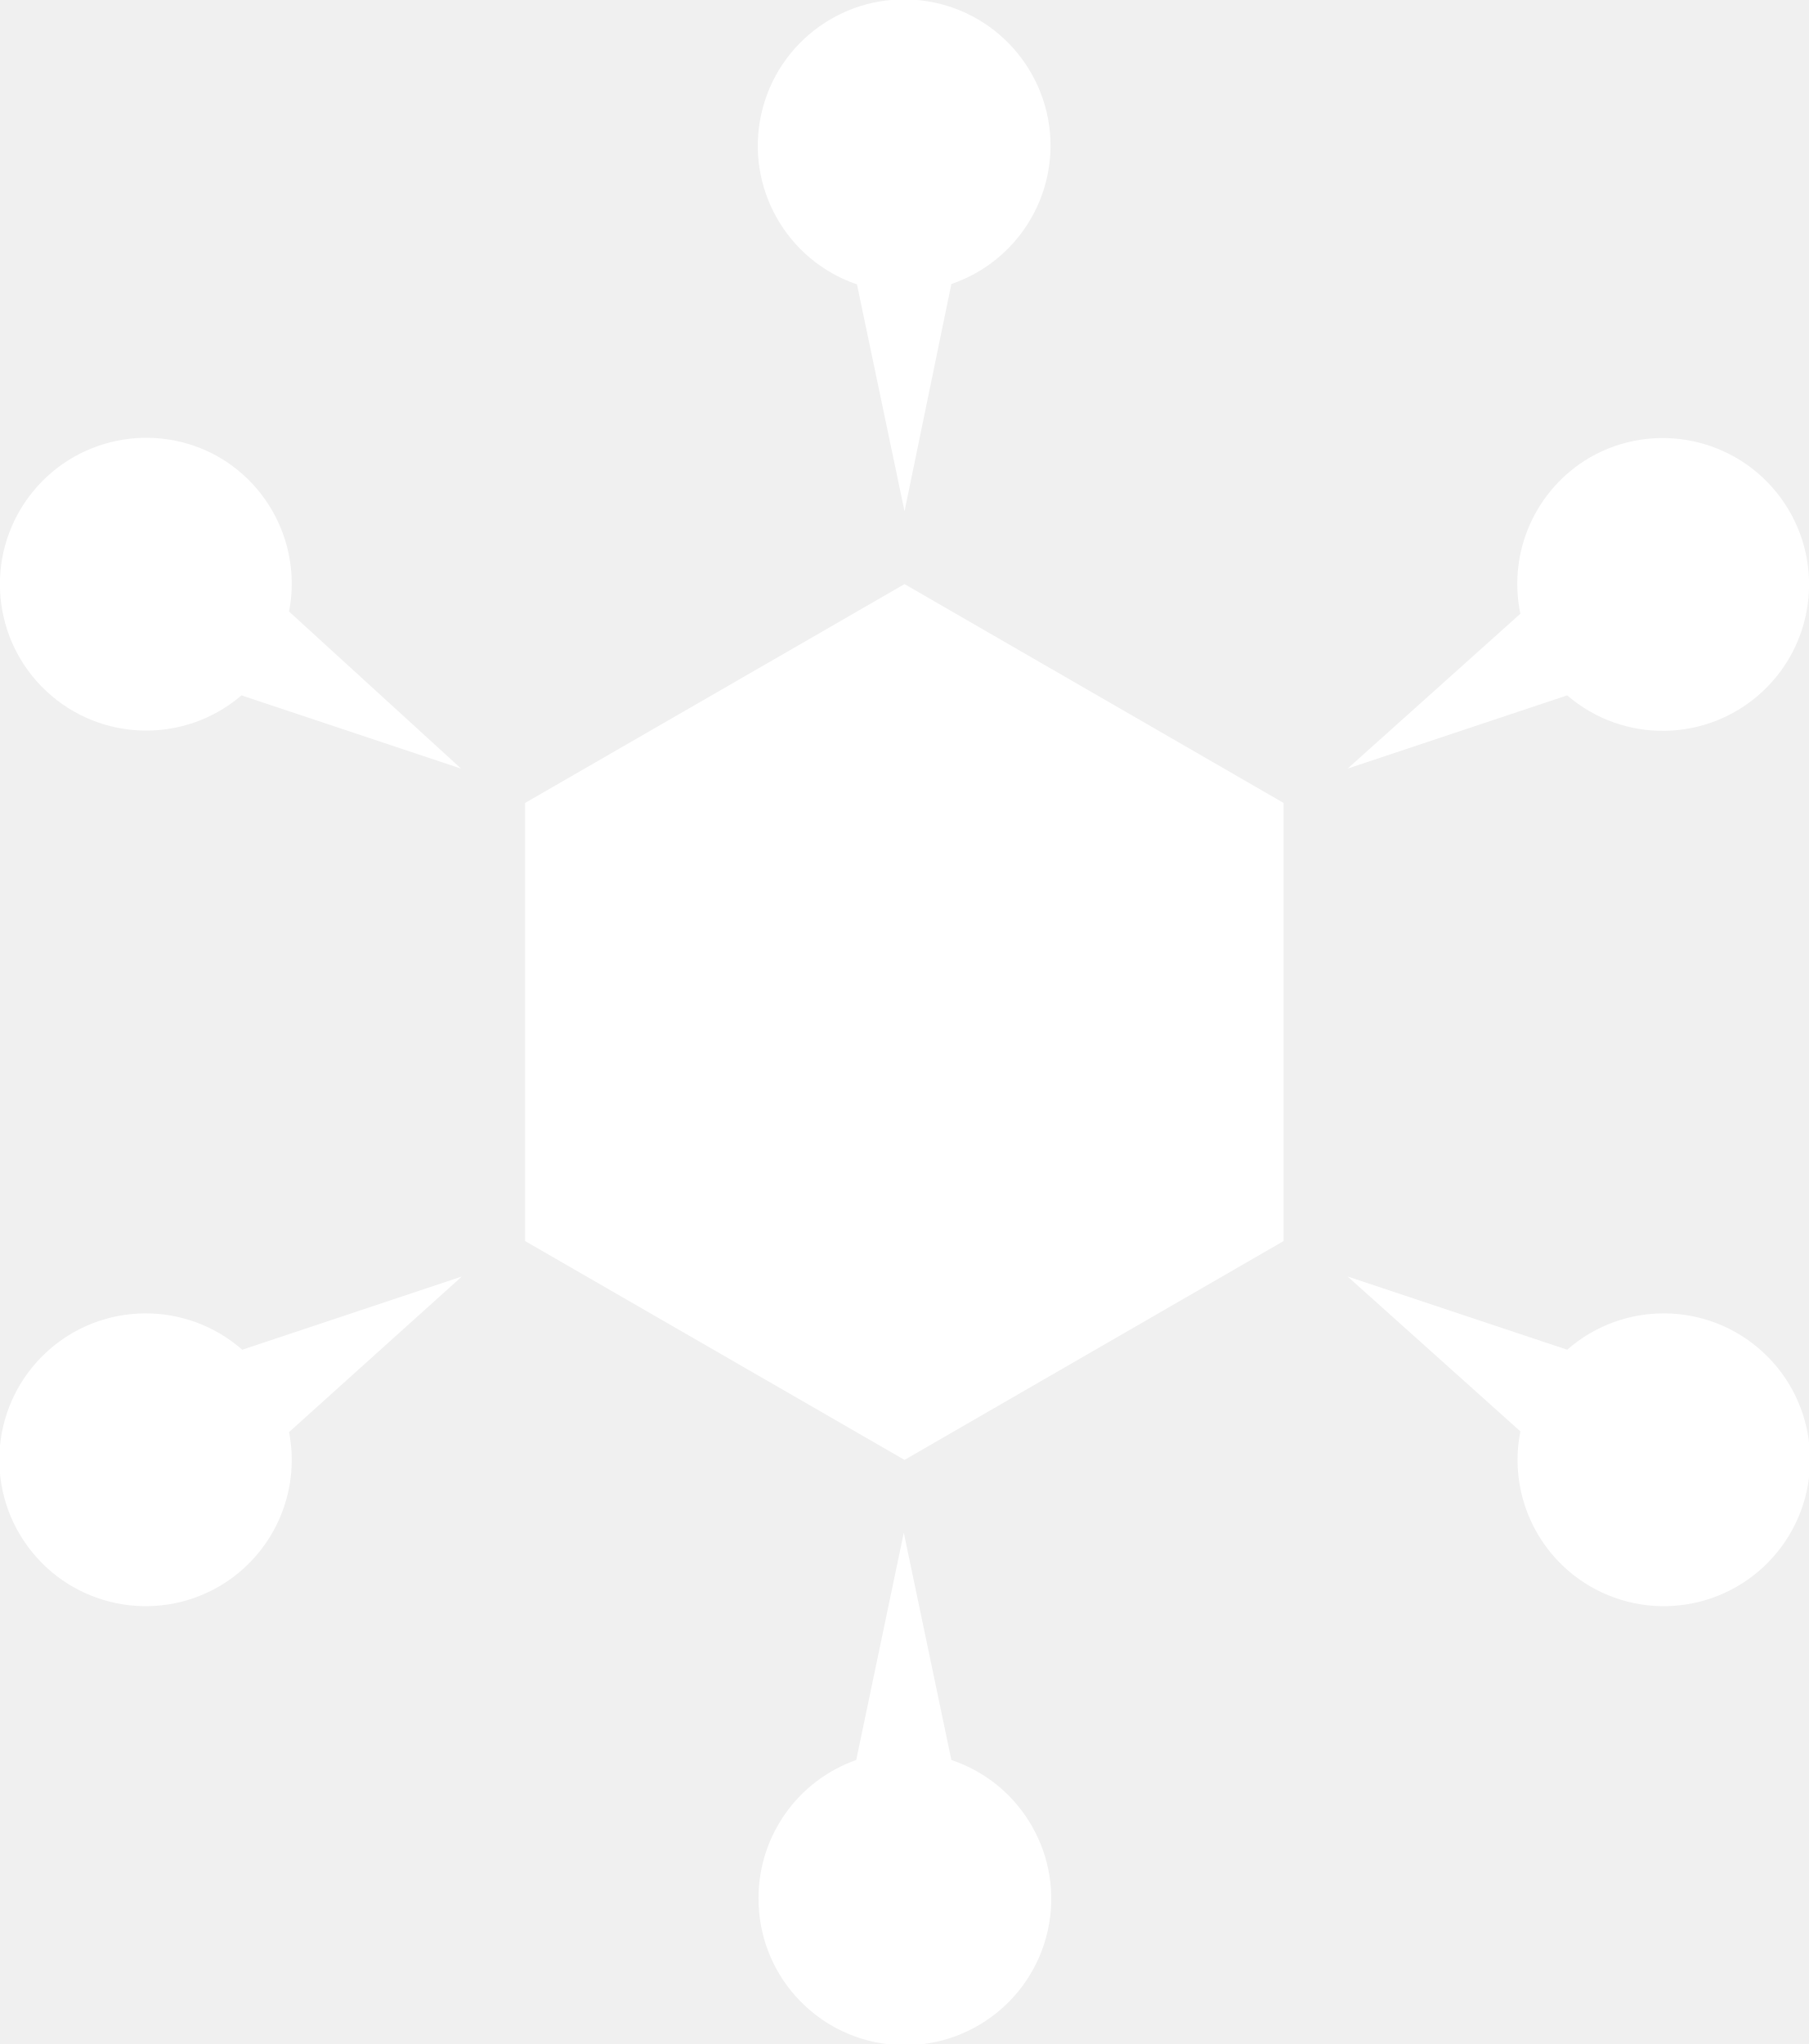
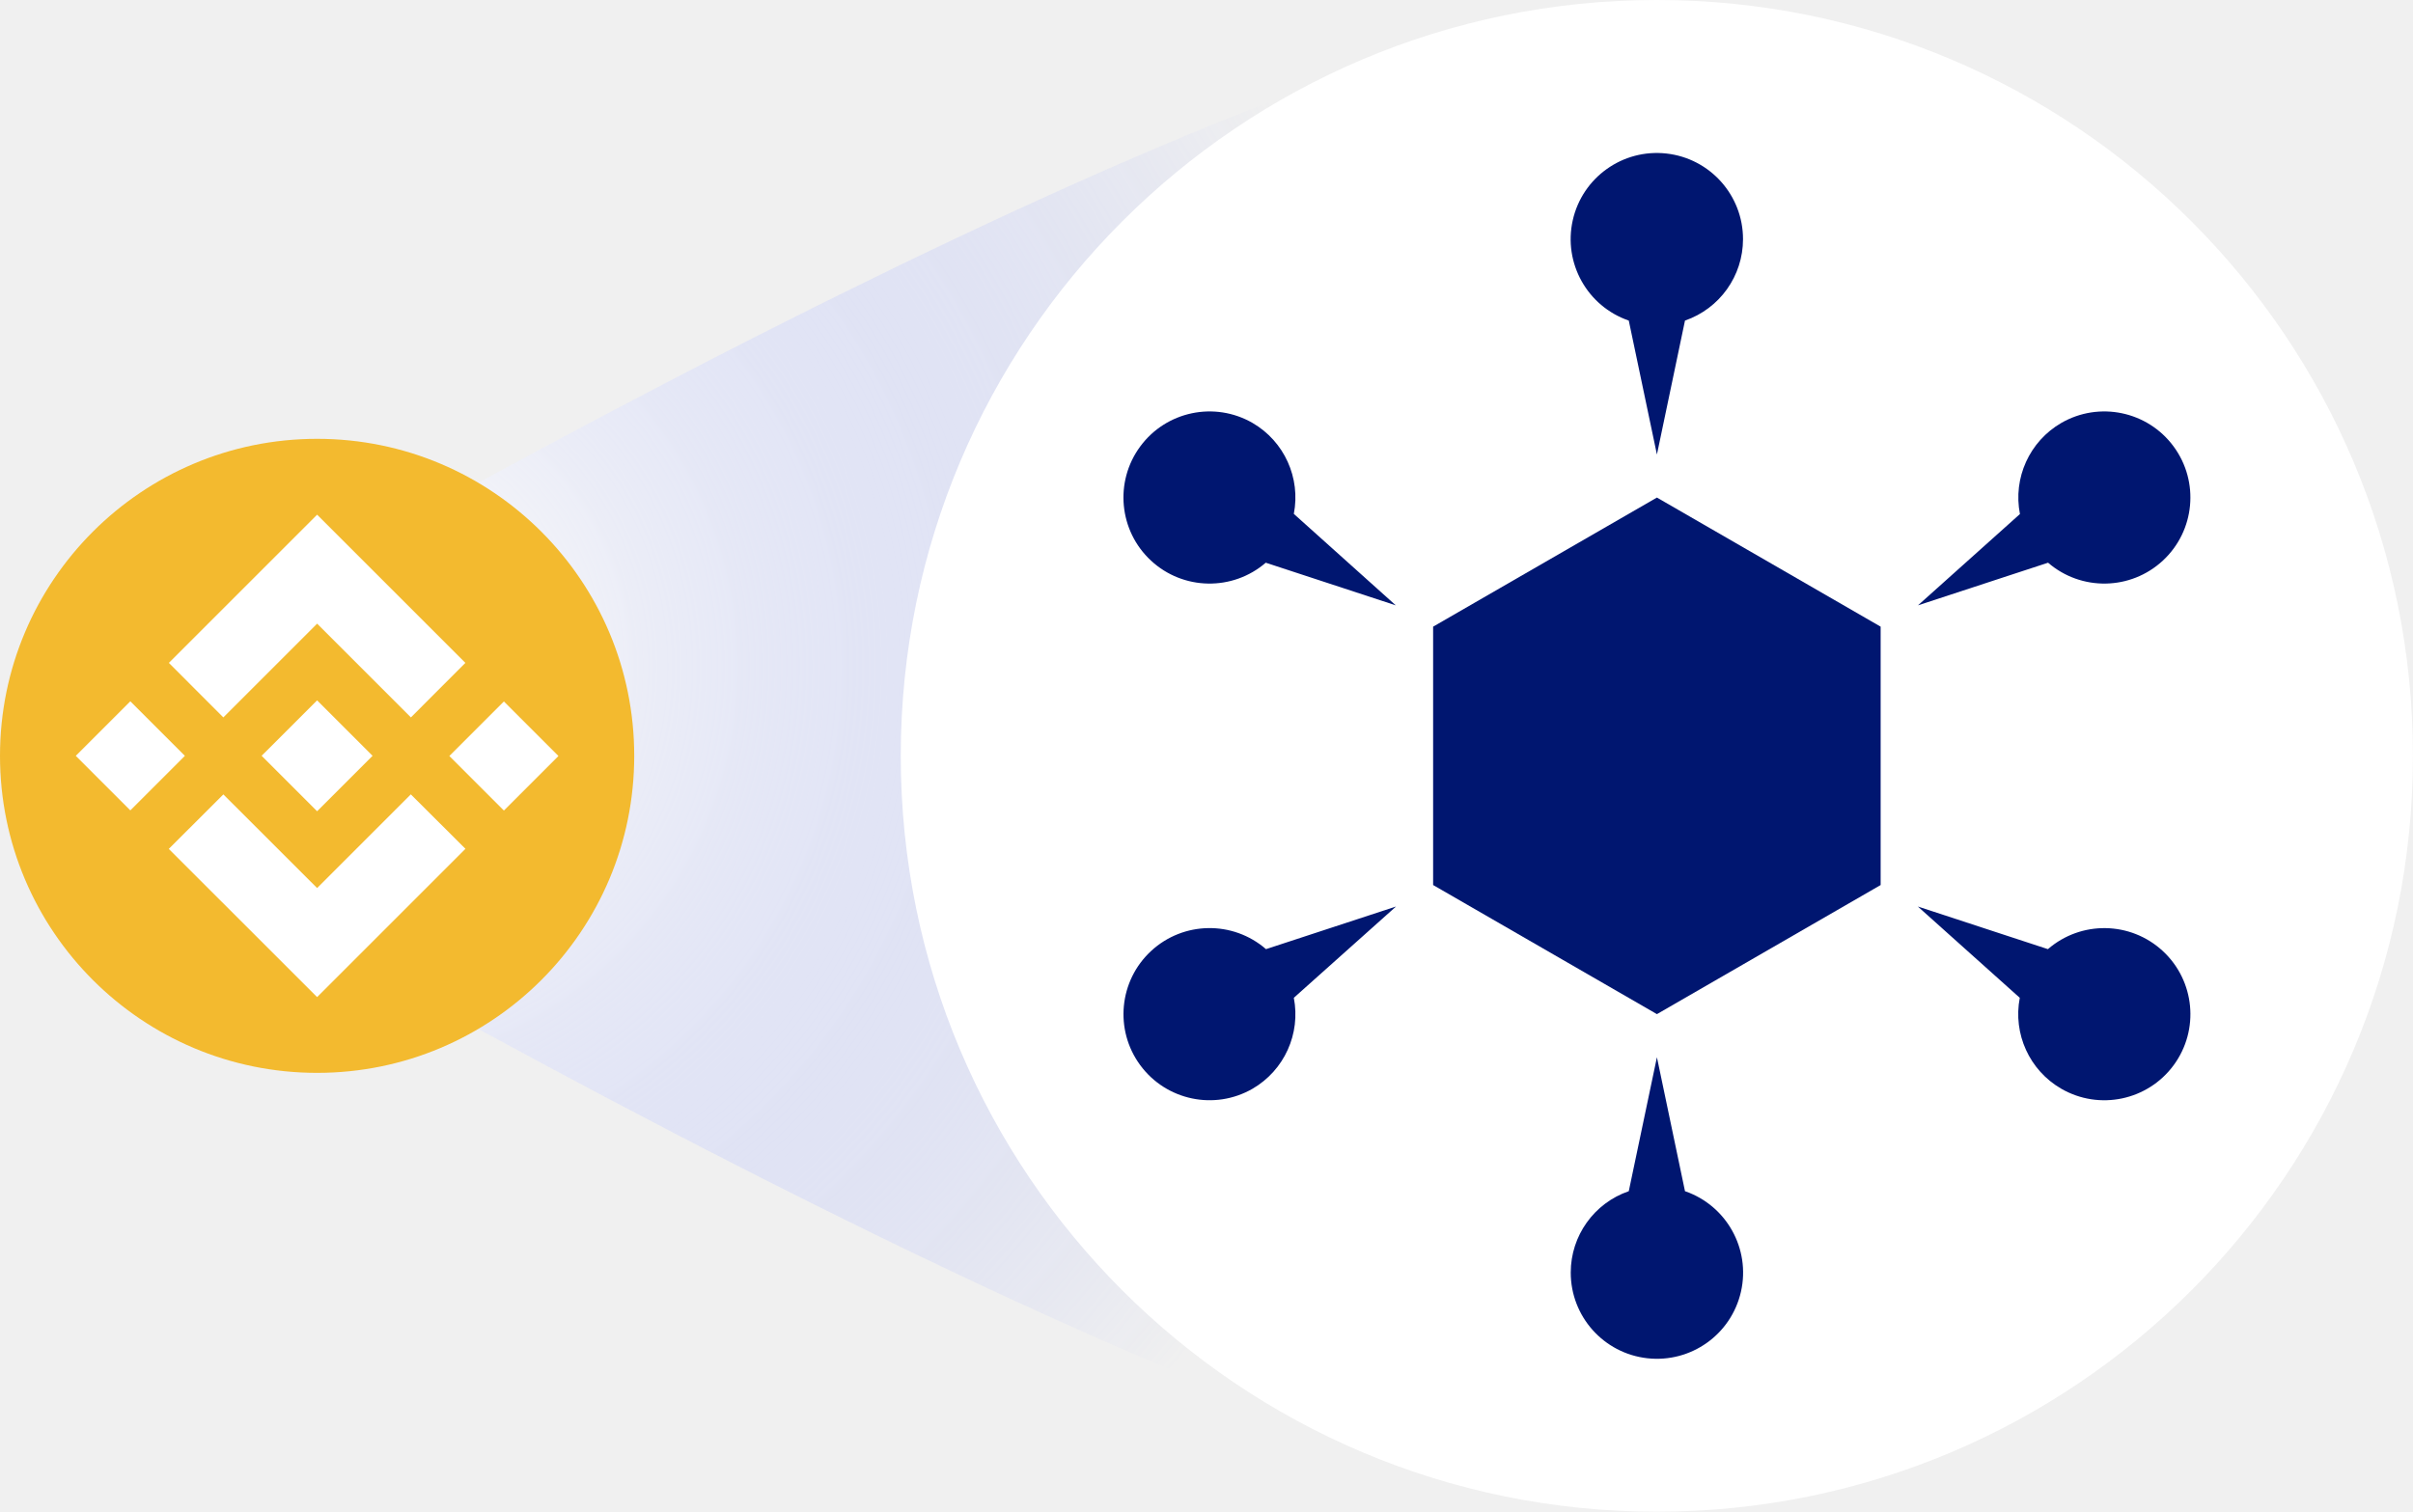
- <svg xmlns="http://www.w3.org/2000/svg" viewBox="0 0 49.43 55.85">
+ <svg xmlns="http://www.w3.org/2000/svg" viewBox="0 0 304.37 190.74">
  <defs>
-     <style>.cls-1{fill:#fff;}</style>
+     <radialGradient id="Dégradé_sans_nom_967" cx="41.99" cy="84.09" r="158.82" gradientUnits="userSpaceOnUse">
+       <stop offset="0" stop-color="#fff" stop-opacity="0" />
+       <stop offset="0.11" stop-color="#fff" stop-opacity="0.6" />
+       <stop offset="0.87" stop-color="#788cff" stop-opacity="0" />
+     </radialGradient>
  </defs>
-   <g id="Layer_2" data-name="Layer 2">
+   <g id="Calque_2" data-name="Calque 2">
    <g id="TEXT_AND_INFOS" data-name="TEXT AND INFOS">
-       <polygon class="cls-1" points="14.35 21.94 14.35 33.91 24.72 39.89 35.08 33.91 35.08 21.94 24.72 15.96 14.35 21.94" />
-       <path class="cls-1" d="M28.71,4a4,4,0,1,0-5.29,3.77l1.3,6.2L26,7.76A4,4,0,0,0,28.71,4Z" />
-       <path class="cls-1" d="M20.73,51.86A4,4,0,1,0,26,48.09l-1.3-6.21-1.3,6.21A4,4,0,0,0,20.73,51.86Z" />
-       <path class="cls-1" d="M6,12.5A4,4,0,1,0,6.6,19l6,2L7.9,16.71A4,4,0,0,0,6,12.5Z" />
-       <path class="cls-1" d="M43.45,43.34a4,4,0,1,0-.62-6.46l-6-2,4.72,4.23A4,4,0,0,0,43.45,43.34Z" />
-       <path class="cls-1" d="M43.45,12.5A4,4,0,1,1,42.83,19l-6,2,4.72-4.23A4,4,0,0,1,43.45,12.5Z" />
-       <path class="cls-1" d="M6,43.34a4,4,0,1,1,.62-6.46l6-2L7.9,39.13A4,4,0,0,1,6,43.34Z" />
+       <path d="M304,95.37a95,95,0,0,1-95,95c-52.46,0-209-95-209-95S38.86,71.78,84.35,48.12c7.05-3.67,14.25-7.34,21.5-10.92C145.69,17.49,186.72.37,209,.37A95,95,0,0,1,304,95.37Z" style="fill:url(#Dégradé_sans_nom_967)" />
+       <circle cx="40" cy="95.37" r="40" style="fill:#f3ba2f" />
+       <path d="M28.17,90.52,40,78.69,51.83,90.52l6.87-6.88L40,64.94,21.3,83.64l6.87,6.88M9.56,95.37l6.88-6.88,6.88,6.88-6.88,6.88Zm18.61,4.86L40,112.05l11.82-11.82,6.89,6.87h0L40,125.81l-18.71-18.7h0l6.88-6.87m28.51-4.85,6.88-6.88,6.88,6.88-6.88,6.88Z" style="fill:#fff" />
+       <path d="M47,95.37h0l-7-7-5.16,5.16h0l-.59.59L33,95.36h0l7,7,7-7h0" style="fill:#fff" />
+       <circle cx="208.99" cy="95.37" r="95.37" style="fill:#fff" />
+       <polygon points="180.77 79.07 180.77 111.67 209 127.96 237.22 111.67 237.22 79.07 209 62.78 180.77 79.07" style="fill:#001670" />
+       <path d="M219.86,30.18a10.87,10.87,0,1,0-14.41,10.27L209,57.35l3.54-16.9A10.87,10.87,0,0,0,219.86,30.18Z" style="fill:#001670" />
+       <path d="M198.13,160.56a10.87,10.87,0,1,0,14.41-10.26L209,133.4l-3.55,16.9A10.85,10.85,0,0,0,198.13,160.56Z" style="fill:#001670" />
+       <path d="M158,53.37A10.86,10.86,0,1,0,159.66,71l16.4,5.38L163.2,64.84A10.87,10.87,0,0,0,158,53.37Z" style="fill:#001670" />
+       <path d="M260,137.37a10.86,10.86,0,1,0-1.68-17.61l-16.41-5.38,12.86,11.52A10.87,10.87,0,0,0,260,137.37Z" style="fill:#001670" />
+       <path d="M260,53.37A10.86,10.86,0,1,1,258.34,71l-16.41,5.38,12.86-11.52A10.87,10.87,0,0,1,260,53.37Z" style="fill:#001670" />
+       <path d="M158,137.37a10.86,10.86,0,1,1,1.69-17.61l16.4-5.38L163.2,125.9A10.87,10.87,0,0,1,158,137.37Z" style="fill:#001670" />
    </g>
  </g>
</svg>
